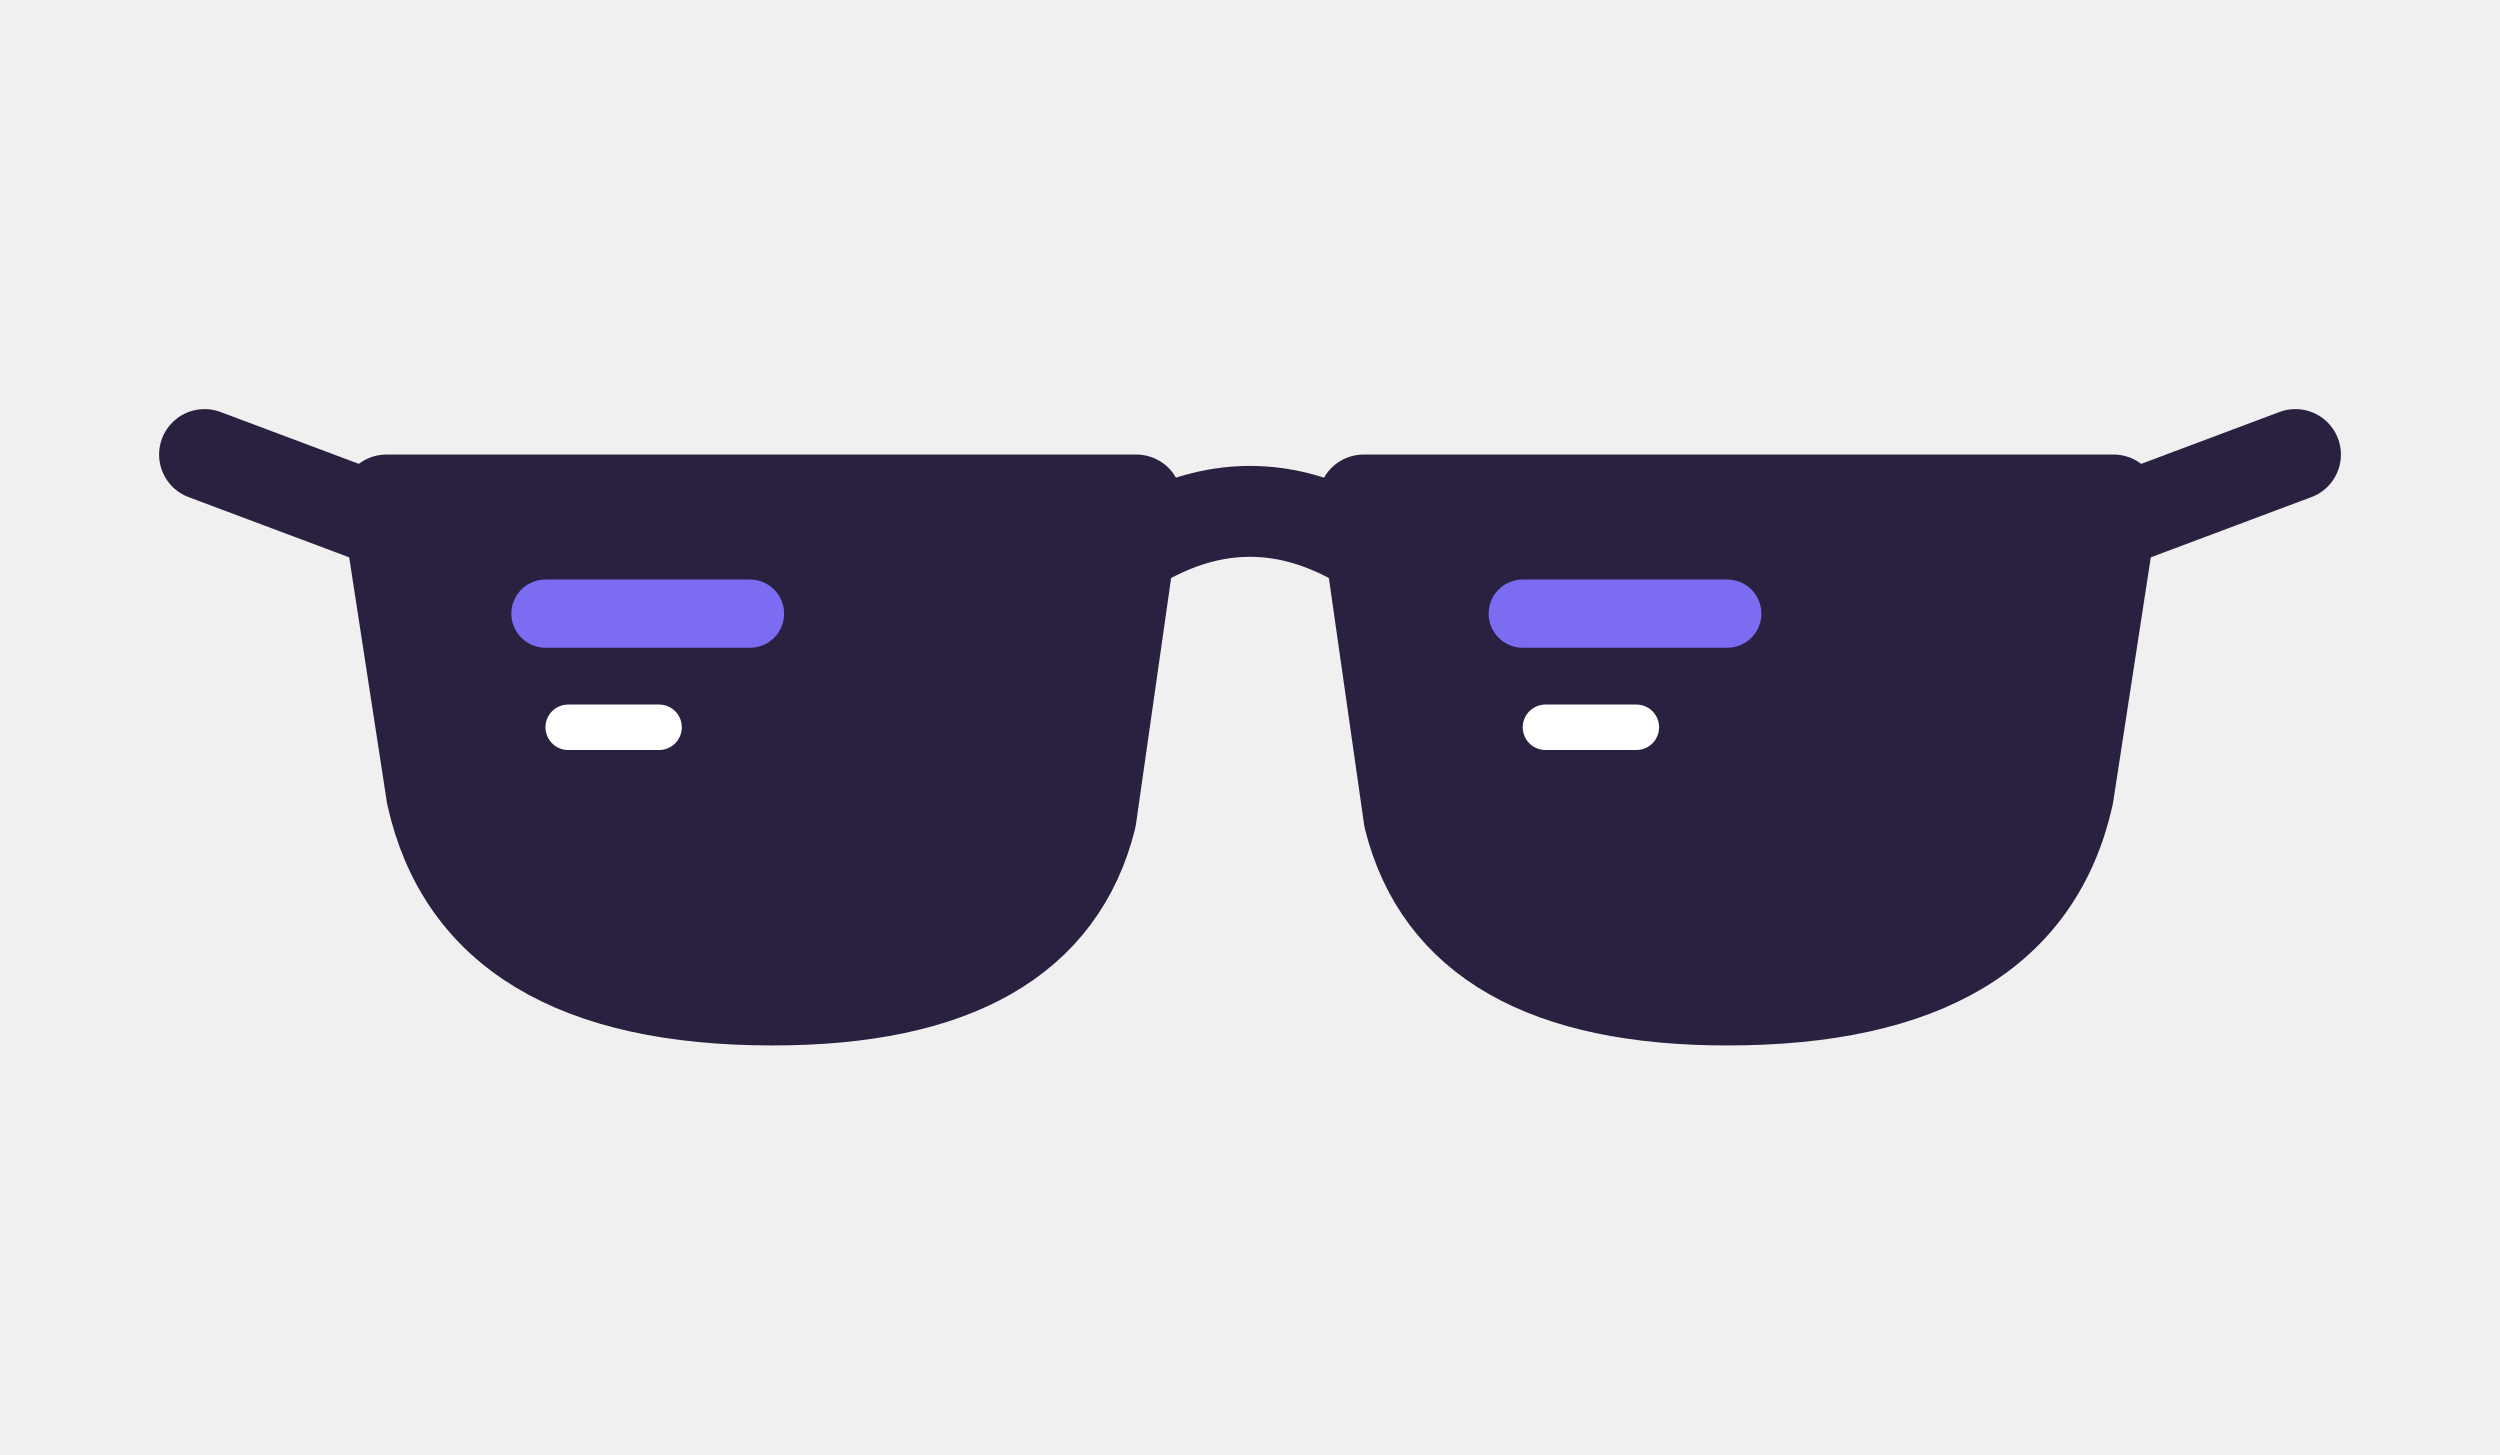
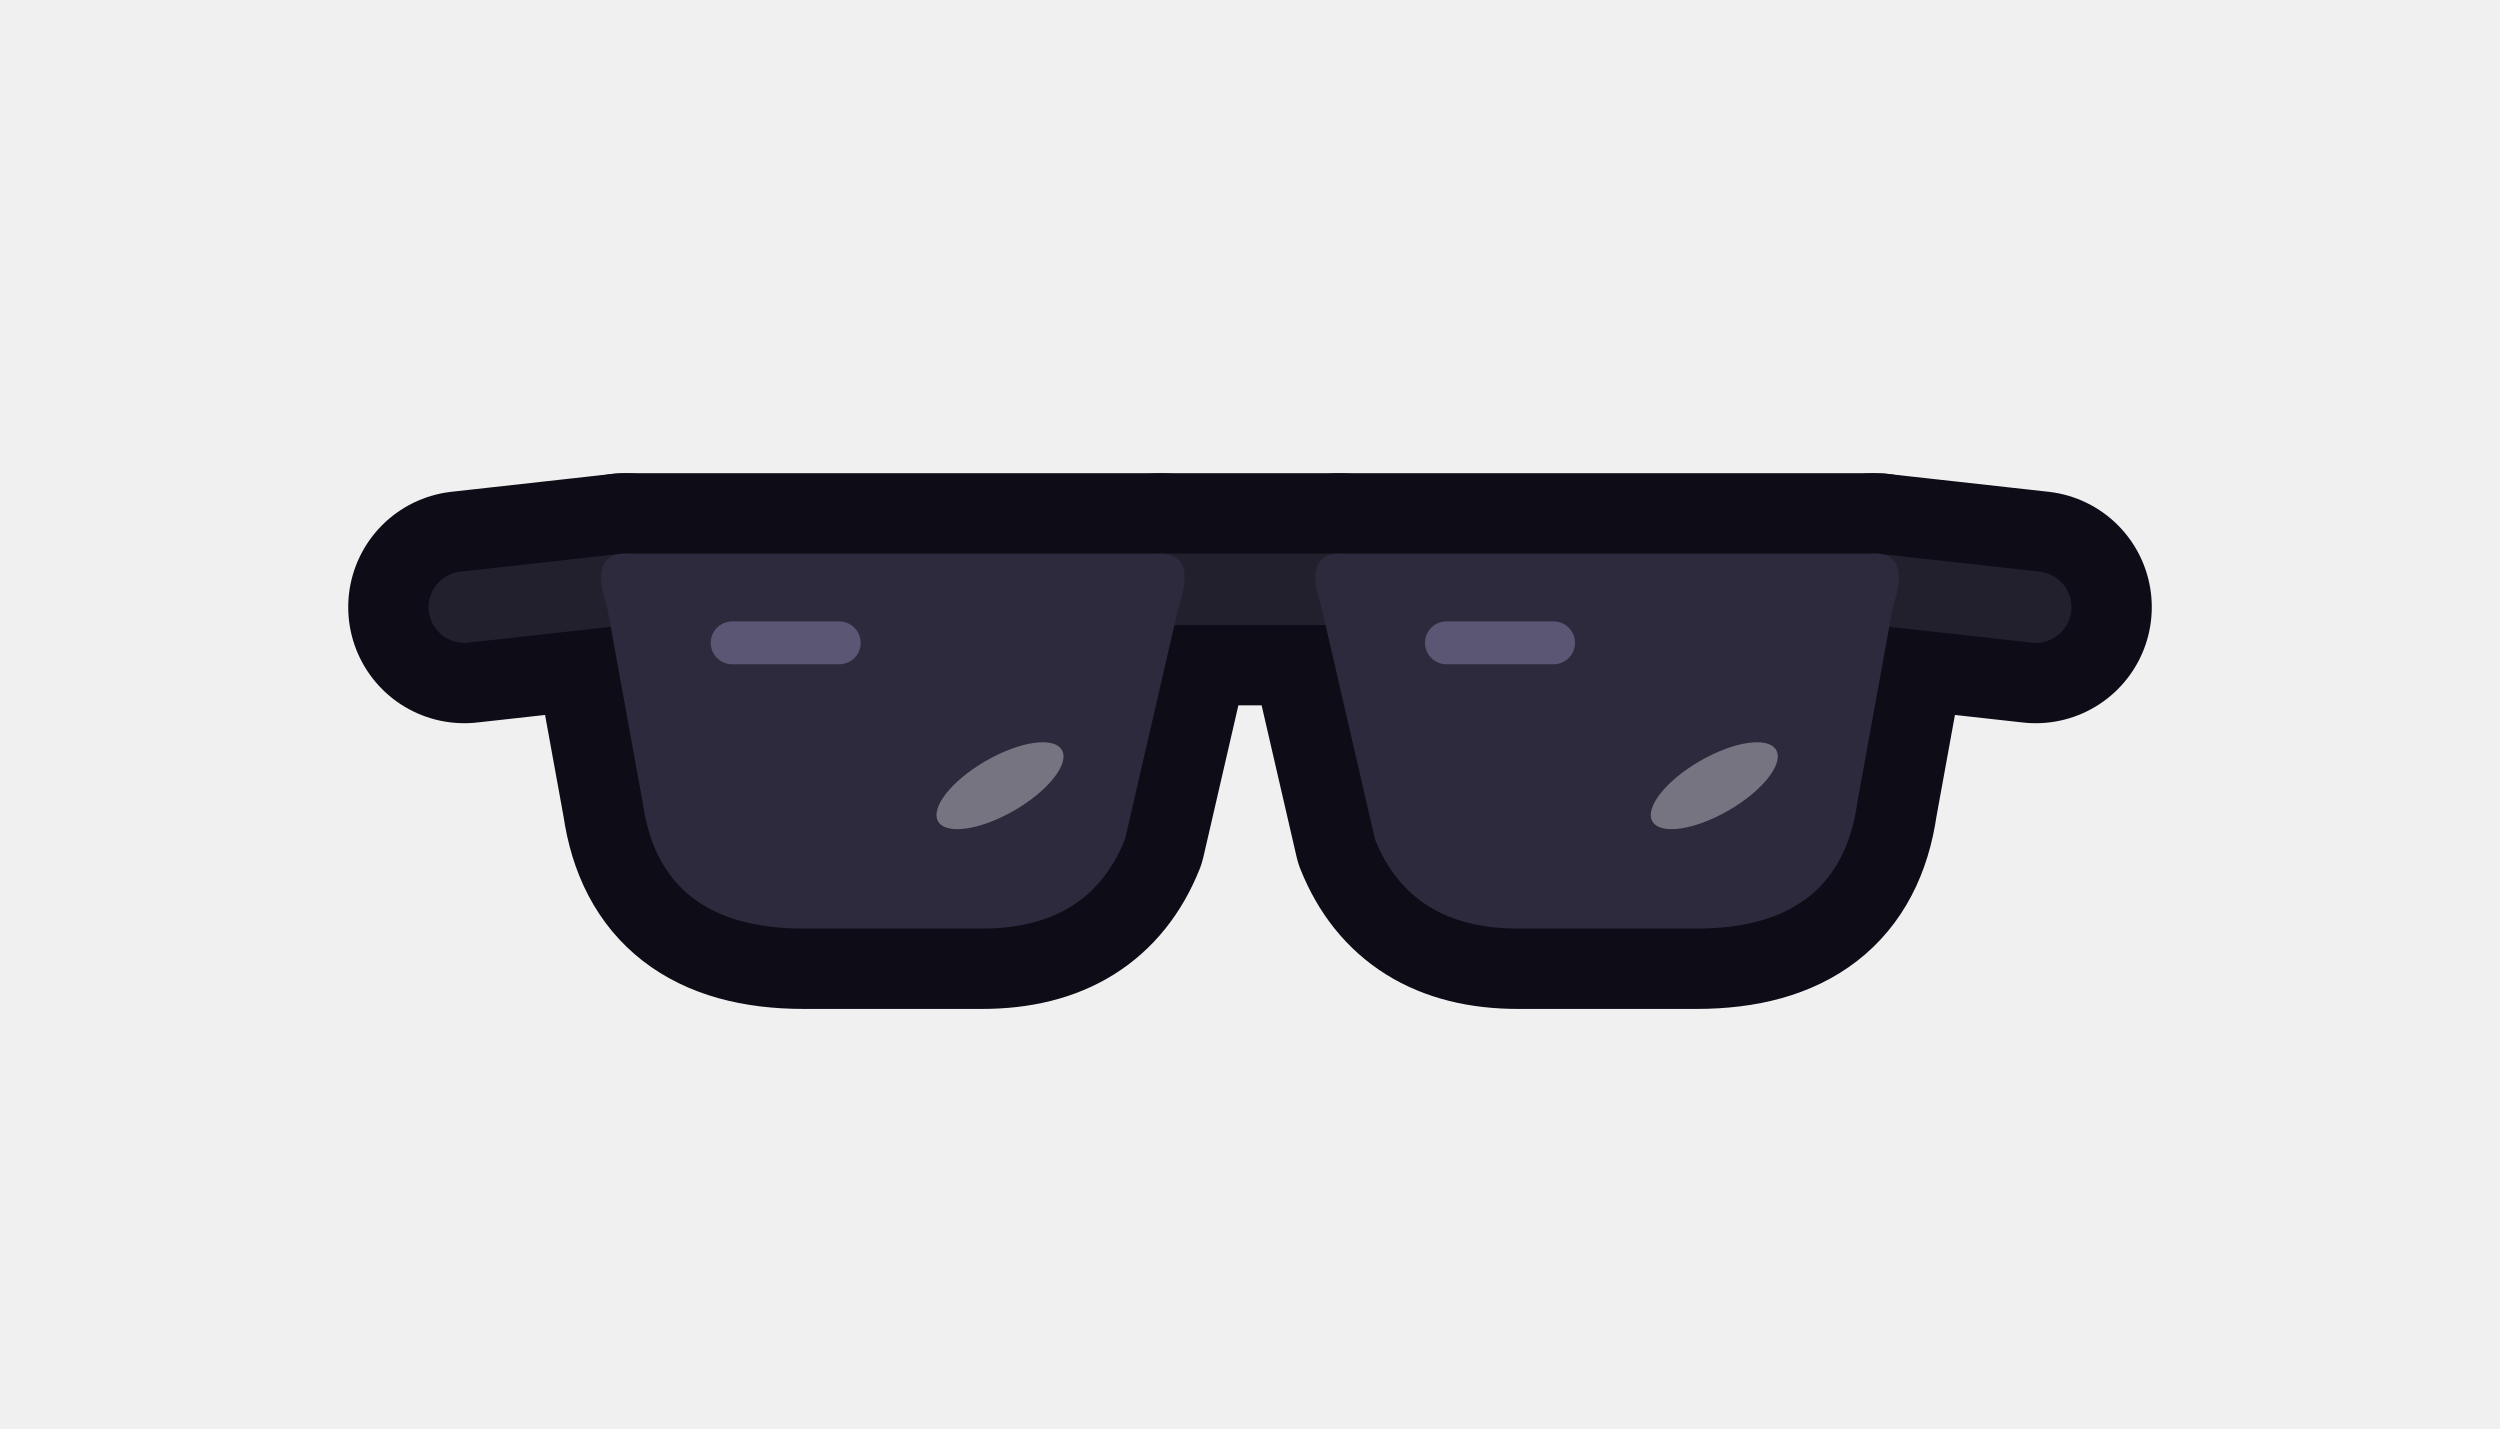
- <svg xmlns="http://www.w3.org/2000/svg" class="cr" viewBox="-55 -32 110 64" aria-label="Óculos escuros" width="110" height="64">
-   <path class="a" fill="#2a2140" d="M-38 -10 L-5 -10 L-7 4 Q-9 12 -21 12 Q-34 12 -36 3Z" stroke="rgb(42, 33, 64)" stroke-width="4" stroke-linejoin="round" stroke-linecap="round" />
-   <path class="a" fill="#2a2140" d="M38 -10 L5 -10 L7 4 Q9 12 21 12 Q34 12 36 3Z" stroke="rgb(42, 33, 64)" stroke-width="4" stroke-linejoin="round" stroke-linecap="round" />
-   <path class="a ln" d="M-5 -8 Q0 -11 5 -8 M-38 -9 L-46 -12 M38 -9 L46 -12" fill="none" stroke="rgb(42, 33, 64)" stroke-width="4" stroke-linejoin="round" stroke-linecap="round" />
-   <path class="tl s3" stroke="#7c6cf2" d="M-31 -5 L-22 -5 M12 -5 L21 -5" fill="none" stroke-width="3" stroke-linejoin="round" stroke-linecap="round" />
-   <path class="tl s2" stroke="#fff" d="M-30 0 L-26 0 M13 0 L17 0" fill="none" stroke-width="2" stroke-linejoin="round" stroke-linecap="round" />
+ <svg xmlns="http://www.w3.org/2000/svg" viewBox="-70 -40 140 80" width="140" height="80">
+   <g class="o">
+     <path d="M-44 -6 L-35 -7" fill="none" stroke="#0e0c16" stroke-width="13.0" stroke-linecap="round" stroke-linejoin="round" />
+     <path d="M44 -6 L35 -7" fill="none" stroke="#0e0c16" stroke-width="13.0" stroke-linecap="round" stroke-linejoin="round" />
+     <rect stroke="#0e0c16" stroke-width="9.0" stroke-linejoin="round" x="-7" y="-9" width="14" height="4" rx="2" fill="#0e0c16" />
+     <path stroke="#0e0c16" stroke-width="9.0" stroke-linejoin="round" d="M-35 -9 L-5 -9 Q-3 -9 -4 -6 L-7 7 Q-9 12 -15 12 L-25 12 Q-33 12 -34 5 L-36 -6 Q-37 -9 -35 -9 Z" fill="#0e0c16" />
+     <path stroke="#0e0c16" stroke-width="9.0" stroke-linejoin="round" d="M35 -9 L5 -9 Q3 -9 4 -6 L7 7 Q9 12 15 12 L25 12 Q33 12 34 5 L36 -6 Q37 -9 35 -9 Z" fill="#0e0c16" />
+     <path d="M-29 -4 L-23 -4" fill="none" stroke="#0e0c16" stroke-width="11.4" stroke-linecap="round" stroke-linejoin="round" />
+     <path d="M11 -4 L17 -4" fill="none" stroke="#0e0c16" stroke-width="11.4" stroke-linecap="round" stroke-linejoin="round" />
+   </g>
+   <path d="M-44 -6 L-35 -7" fill="none" stroke="#23202e" stroke-width="4" stroke-linecap="round" stroke-linejoin="round" />
+   <path d="M44 -6 L35 -7" fill="none" stroke="#23202e" stroke-width="4" stroke-linecap="round" stroke-linejoin="round" />
+   <rect x="-7" y="-9" width="14" height="4" rx="2" fill="#23202e" />
+   <path d="M-35 -9 L-5 -9 Q-3 -9 -4 -6 L-7 7 Q-9 12 -15 12 L-25 12 Q-33 12 -34 5 L-36 -6 Q-37 -9 -35 -9 Z" fill="#2c2a3c" />
+   <path d="M35 -9 L5 -9 Q3 -9 4 -6 L7 7 Q9 12 15 12 L25 12 Q33 12 34 5 L36 -6 Q37 -9 35 -9 Z" fill="#2c2a3c" />
+   <path d="M-29 -4 L-23 -4" fill="none" stroke="#5a5674" stroke-width="2.4" stroke-linecap="round" stroke-linejoin="round" />
+   <ellipse cx="-14" cy="4" rx="4" ry="1.6" fill="#ffffff" opacity="0.35" transform="rotate(-30 -14 4)" />
+   <path d="M11 -4 L17 -4" fill="none" stroke="#5a5674" stroke-width="2.4" stroke-linecap="round" stroke-linejoin="round" />
+   <ellipse cx="26" cy="4" rx="4" ry="1.6" fill="#ffffff" opacity="0.35" transform="rotate(-30 26 4)" />
</svg>
